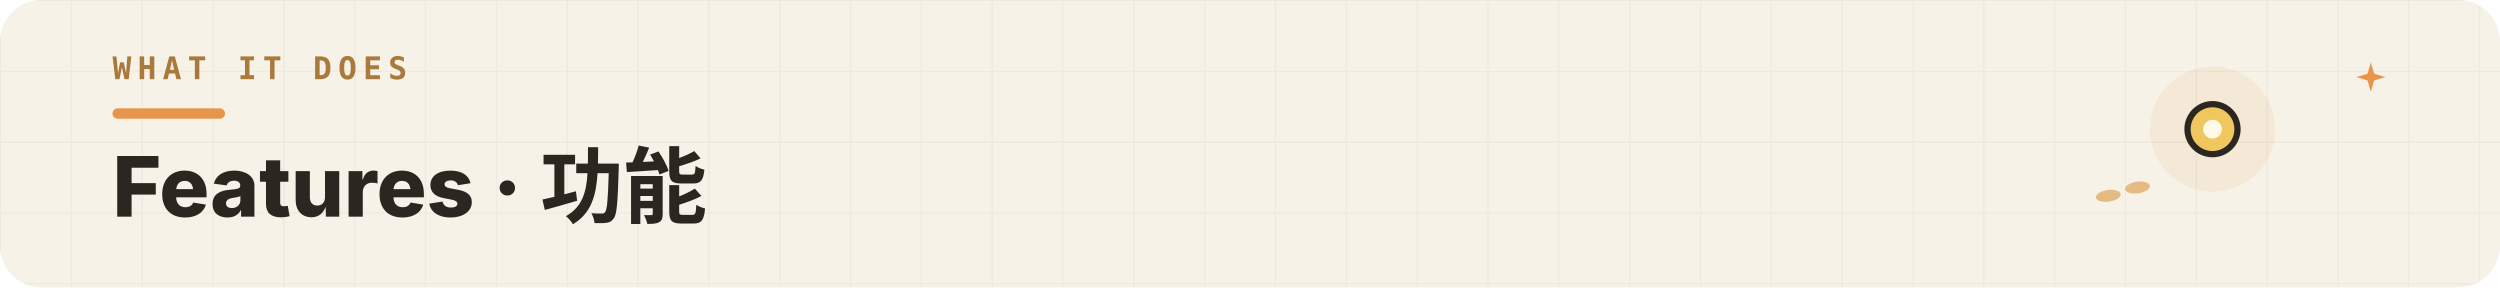
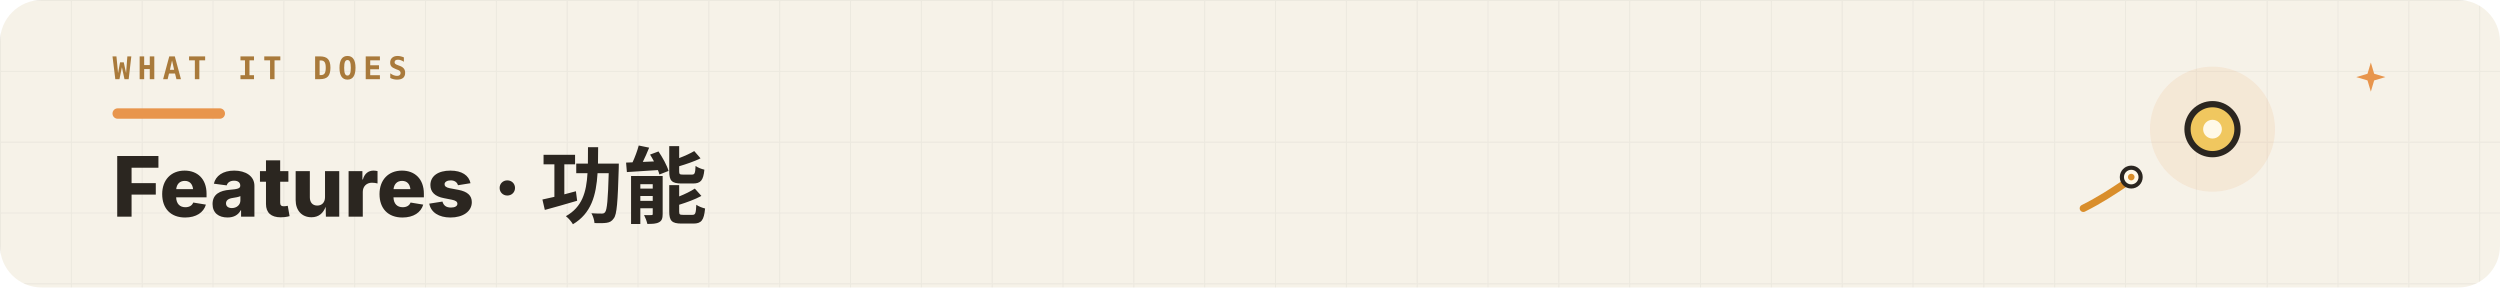
<svg xmlns="http://www.w3.org/2000/svg" width="1200" height="138" viewBox="0 0 1200 138" role="img" aria-label="Features · 功能">
  <defs>
    <pattern id="g" width="34" height="34" patternUnits="userSpaceOnUse">
      <path d="M34 0H0V34" fill="none" stroke="#2B2620" stroke-opacity="0.045" />
    </pattern>
  </defs>
  <rect width="1200" height="138" rx="20" fill="#F6F2E8" />
  <rect width="1200" height="138" rx="20" fill="url(#g)" />
  <text x="54" y="38" font-family="ui-monospace, 'SF Mono', Menlo, monospace" font-size="15" font-weight="700" letter-spacing="3" fill="#A97A3B">WHAT IT DOES</text>
  <rect x="54" y="52" width="54" height="5" rx="2.5" fill="#E8954C" />
  <text x="54" y="104" font-family="-apple-system, BlinkMacSystemFont, 'Segoe UI', 'PingFang SC', sans-serif" font-size="40" font-weight="800" fill="#2B2620">Features · 功能</text>
  <circle cx="1062" cy="62" r="30" fill="#E8954C" opacity="0.12" />
  <circle cx="1062" cy="62" r="12" fill="#F0C75F" stroke="#2B2620" stroke-width="3" />
  <circle cx="1062" cy="62" r="4.5" fill="#FFF9E8" />
-   <ellipse cx="1012" cy="94" rx="6" ry="2.8" fill="#D98E2B" opacity="0.55" transform="rotate(-8 1012 94)" />
-   <ellipse cx="1026" cy="90" rx="6" ry="2.8" fill="#D98E2B" opacity="0.55" transform="rotate(-8 1026 90)" />
+   <path d="M1000 100 C 1008 96 1014 92 1020 88" fill="none" stroke="#D98E2B" stroke-width="3.5" stroke-linecap="round" />
+   <circle cx="1023" cy="85" r="4.5" fill="#FFF9E8" stroke="#2B2620" stroke-width="2" />
+   <circle cx="1023" cy="85" r="1.6" fill="#D98E2B" />
  <path d="M1138 30 L1139.6 35.4 L1145 37 L1139.6 38.6 L1138 44 L1136.4 38.6 L1131 37 L1136.4 35.4 Z" fill="#E8954C" />
</svg>
